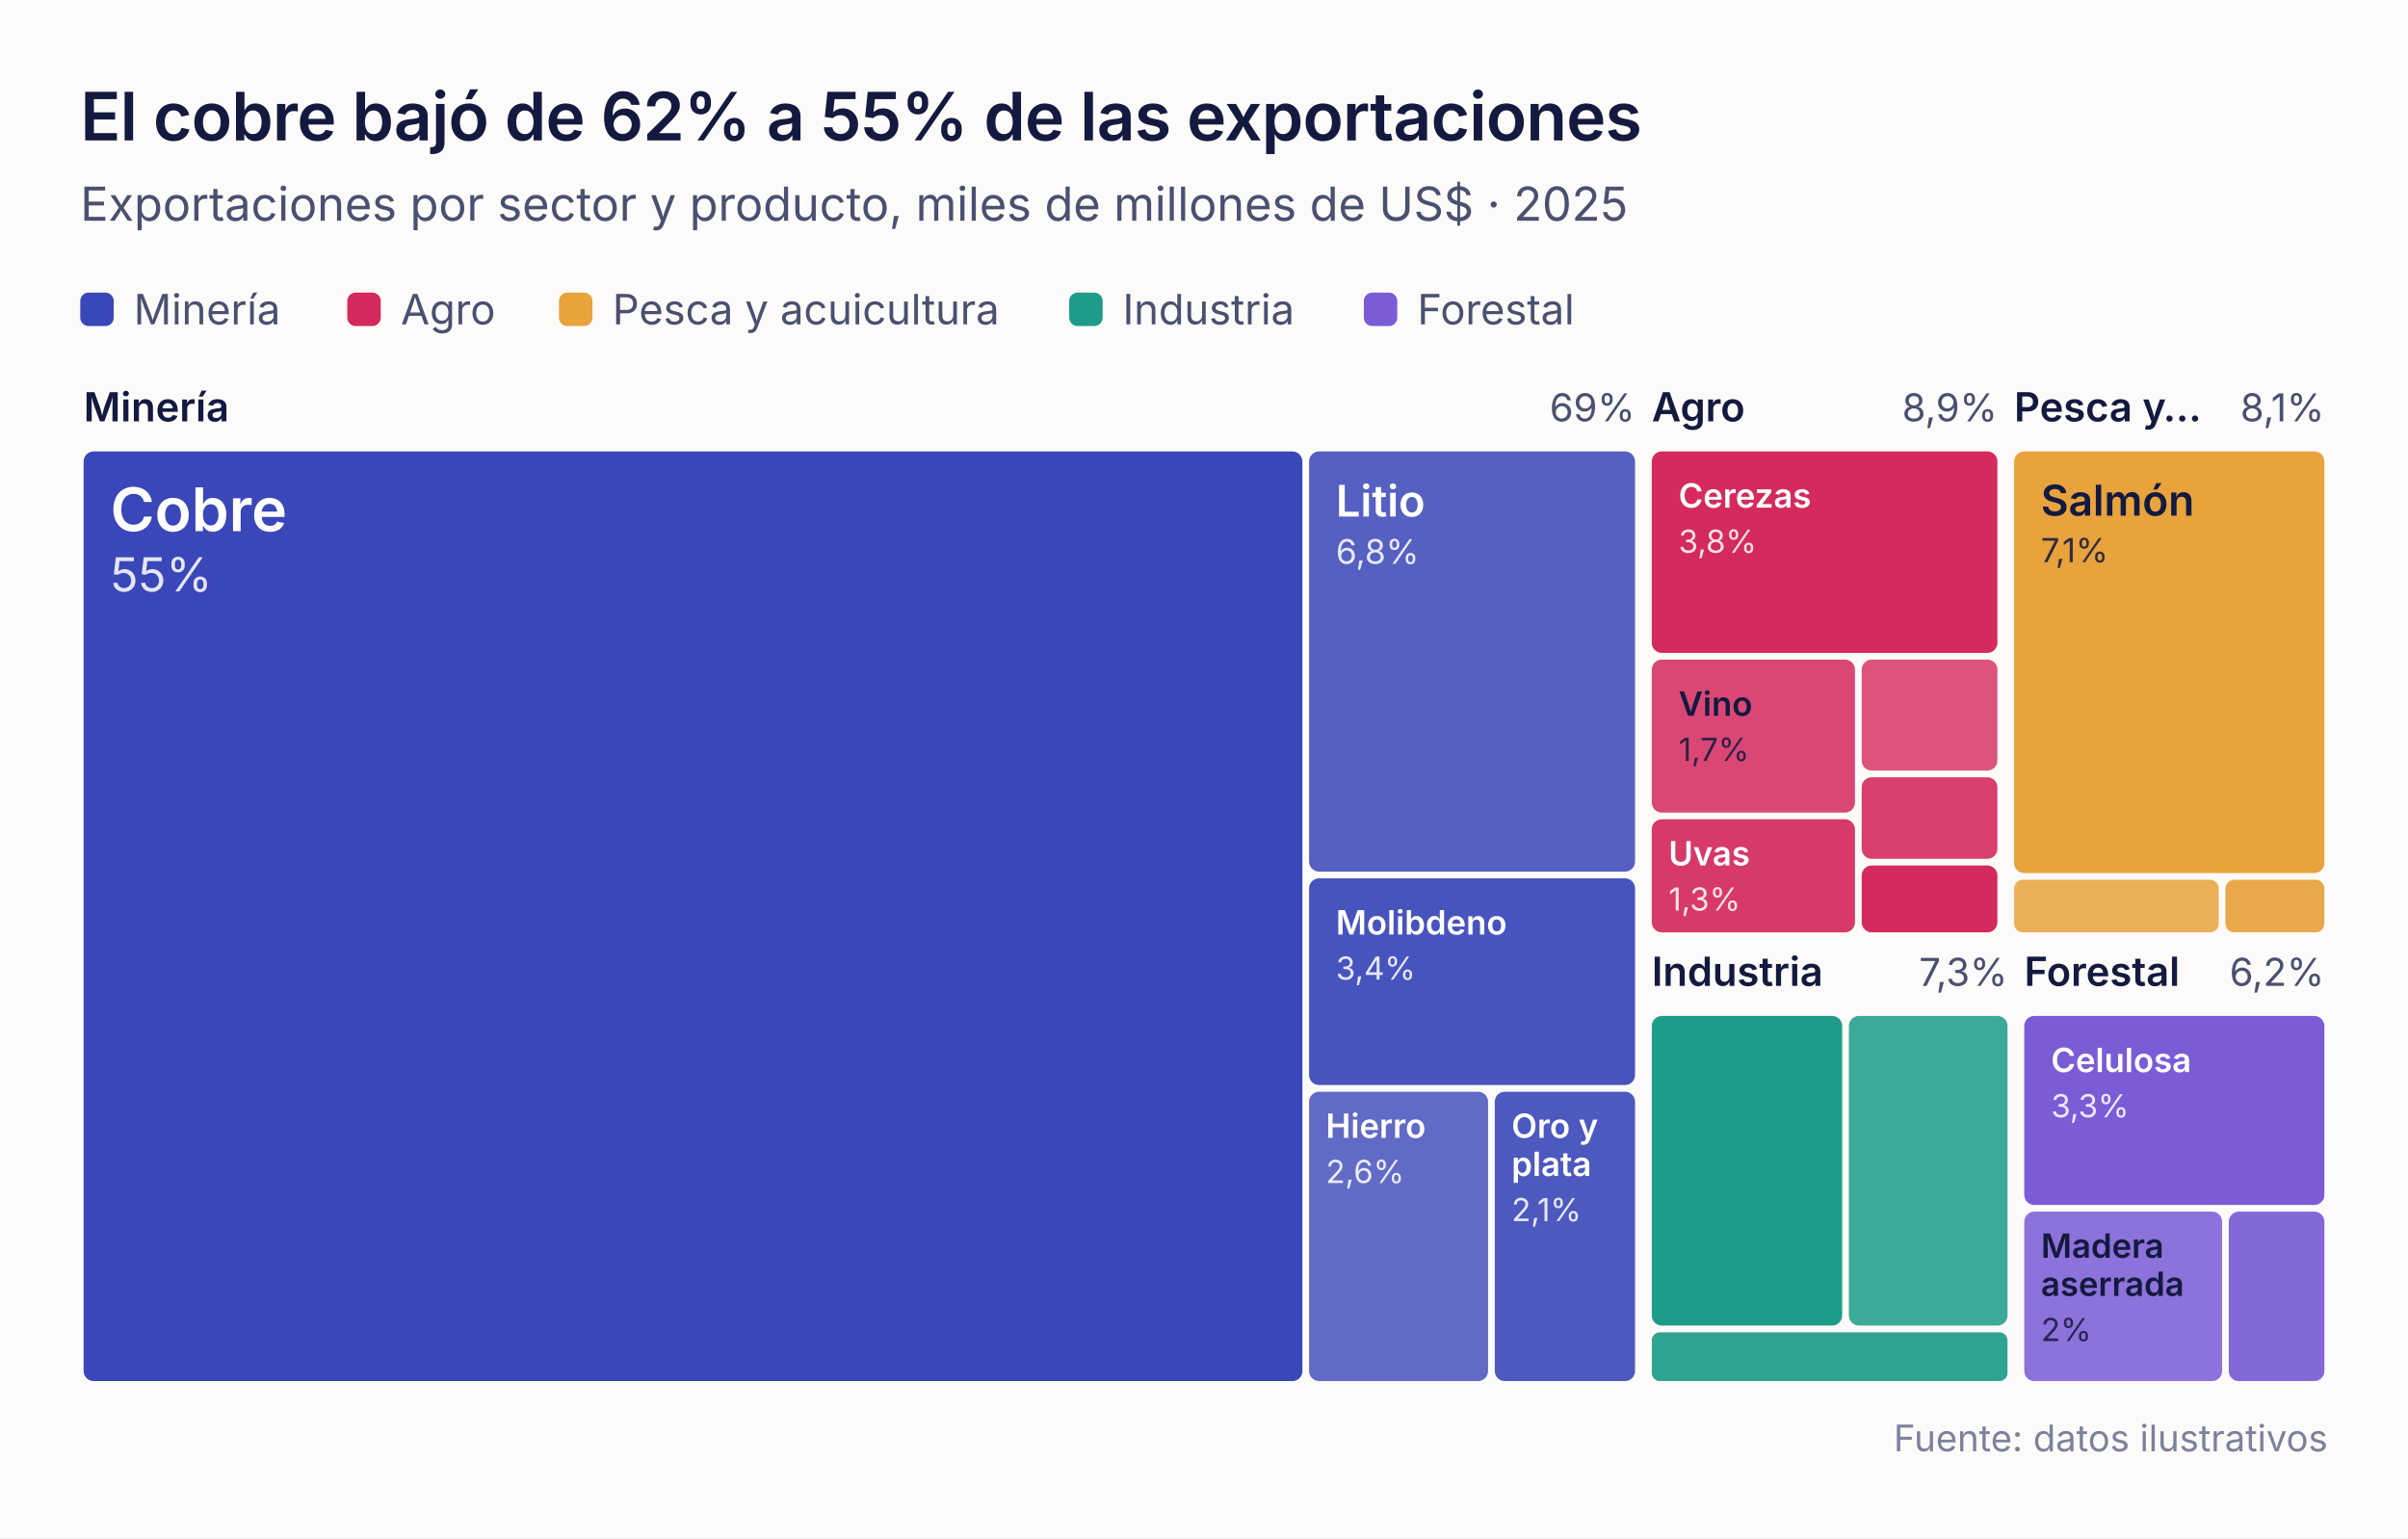
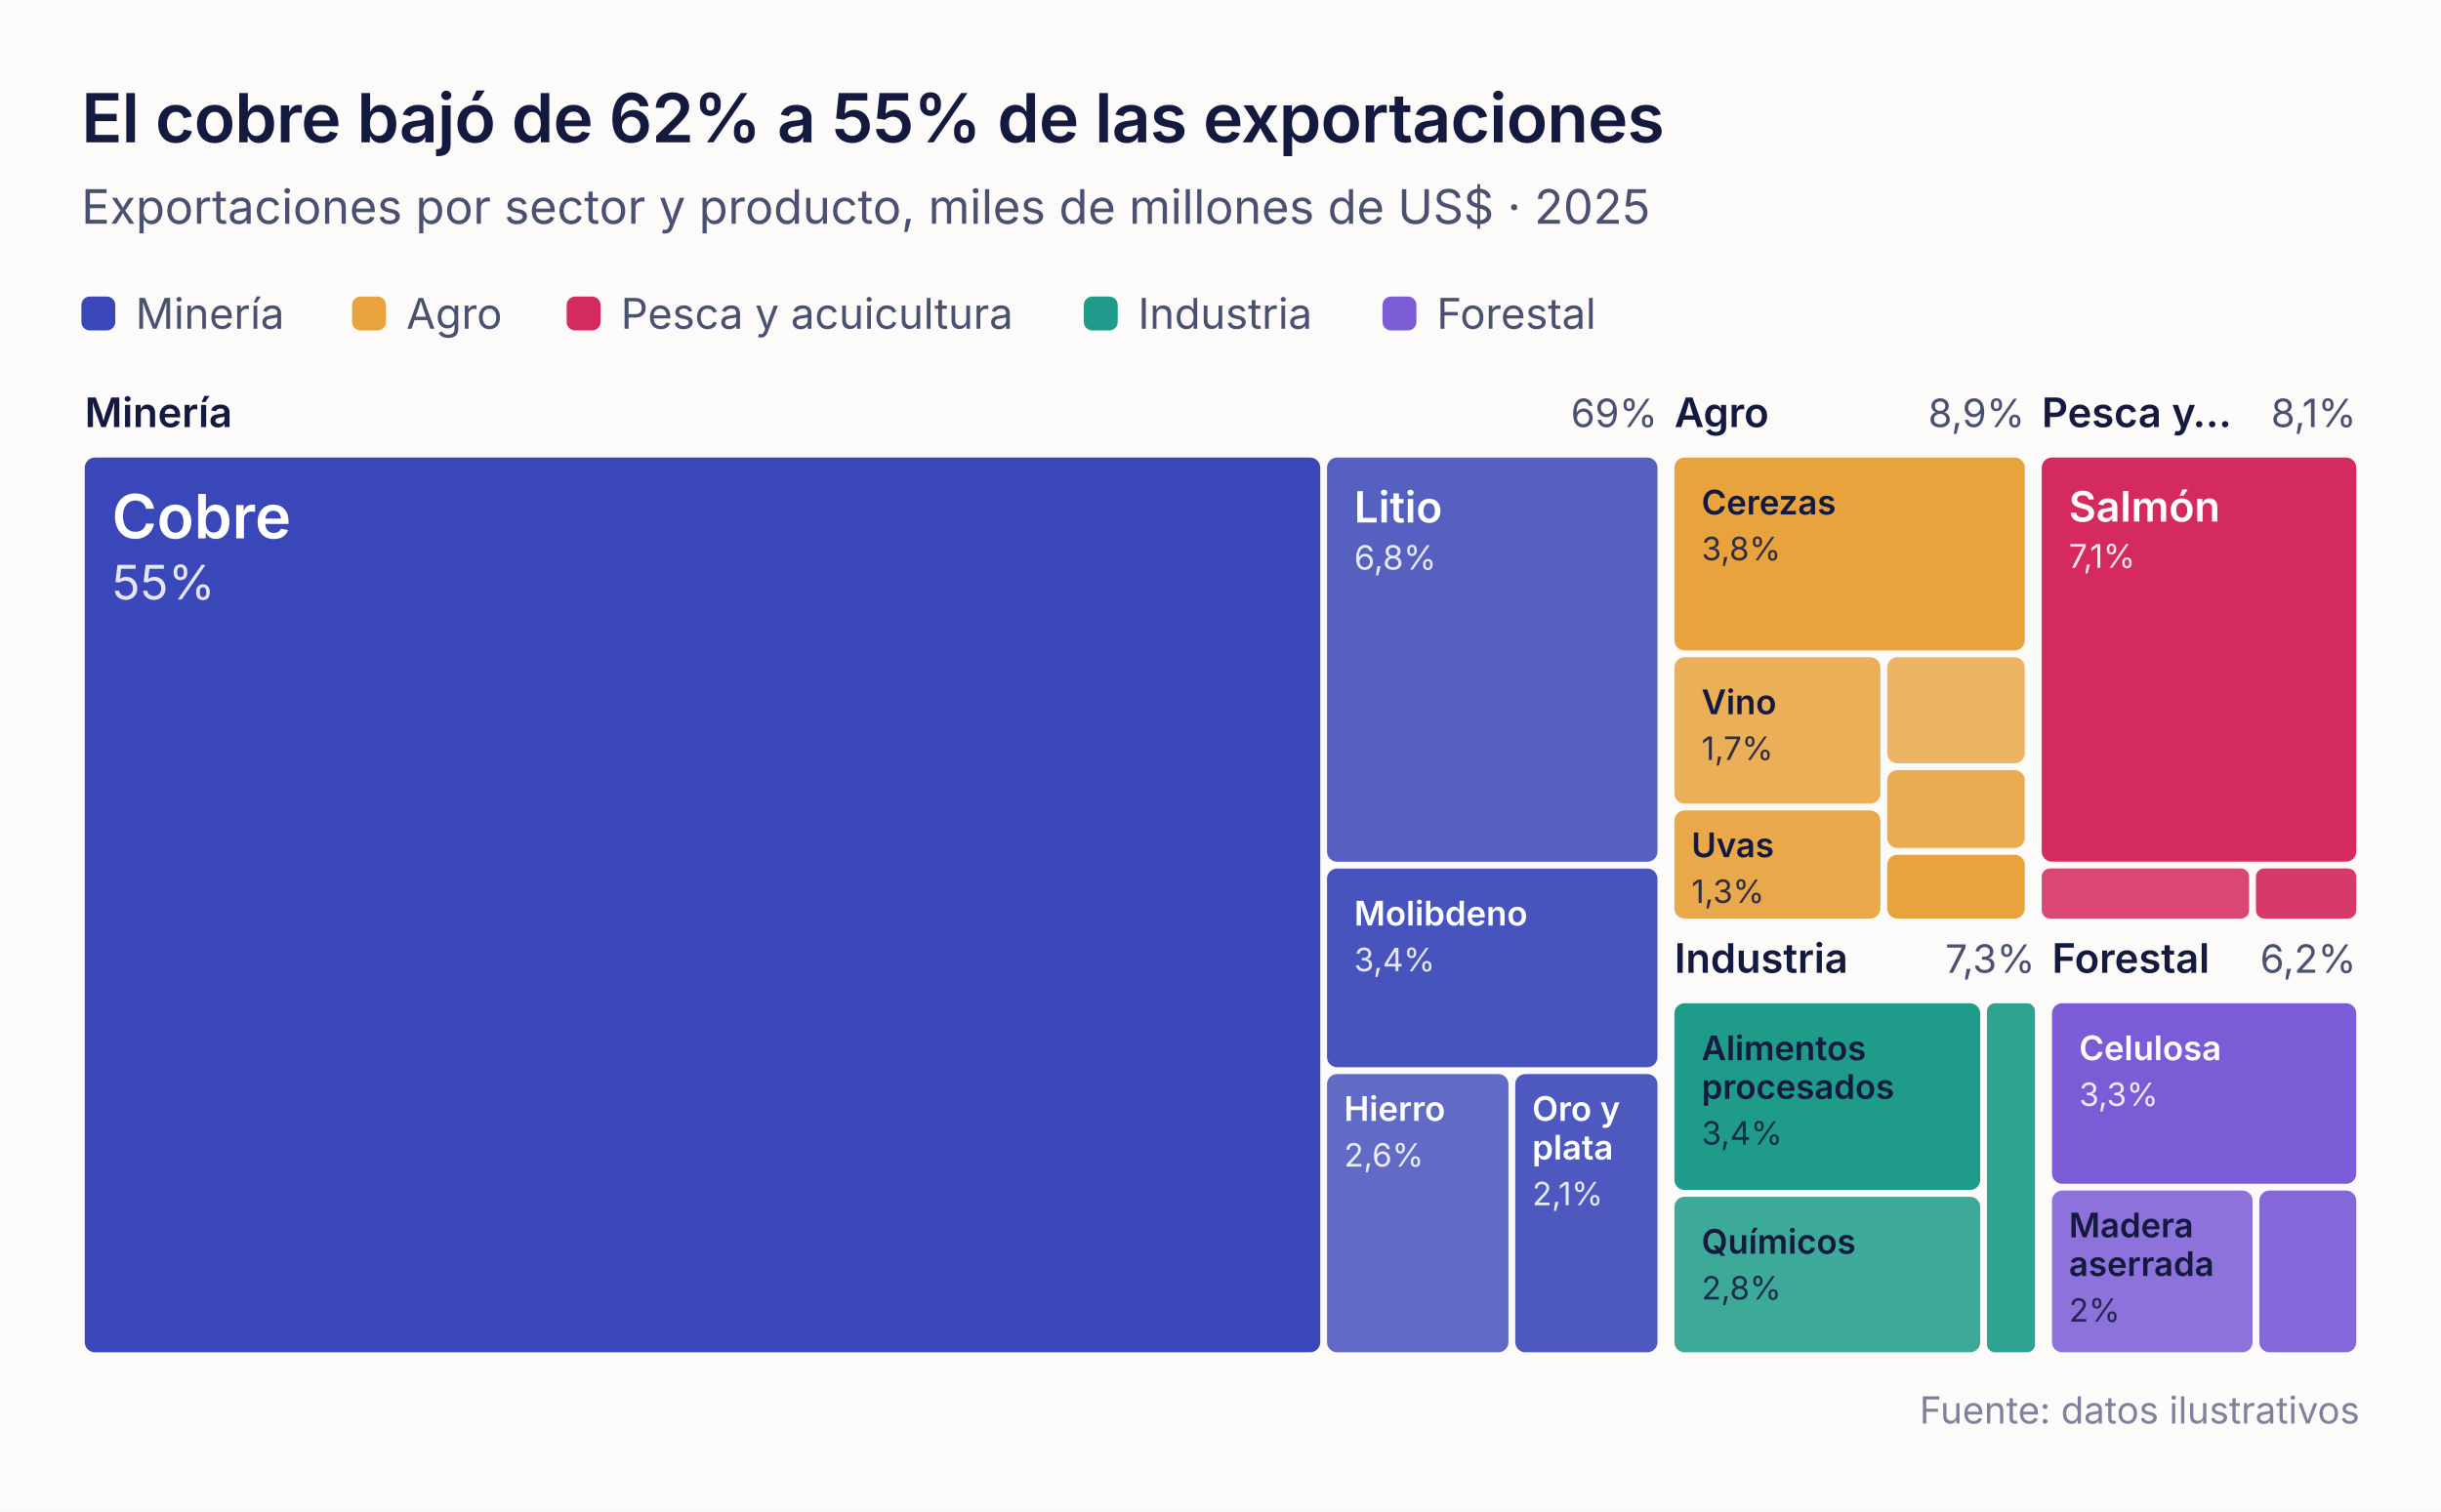
- <svg xmlns="http://www.w3.org/2000/svg" viewBox="0 0 720 460" width="720" height="460" role="img" aria-labelledby="pat5zty6-t pat5zty6-d" font-family="'Mozilla Text', 'Inter', system-ui, -apple-system, 'Segoe UI', Roboto, sans-serif" class="pa-chart" data-pa-type="treemap" data-pa-mode="light" style="max-width:100%;height:auto;font-variant-numeric:lining-nums">
+ <svg xmlns="http://www.w3.org/2000/svg" viewBox="0 0 720 446" width="720" height="446" role="img" aria-labelledby="pat5zty6-t pat5zty6-d" font-family="'Mozilla Text', 'Inter', system-ui, -apple-system, 'Segoe UI', Roboto, sans-serif" class="pa-chart" data-pa-type="treemap" data-pa-mode="light" style="max-width:100%;height:auto;font-variant-numeric:lining-nums">
  <style>.pa-m{transition:opacity .15s ease}.pa-focus .pa-m{opacity:.28}.pa-focus .pa-m.pa-on{opacity:1}</style>
-   <rect width="720" height="460" fill="#FCFBF9" />
+   <rect width="720" height="446" fill="#FCFBF9" />
  <g class="pa-header">
    <text x="24" y="42" fill="#141A3F" font-size="20" font-weight="600" letter-spacing="-0.01em">El cobre bajó de 62% a 55% de las exportaciones</text>
    <text x="24" y="66" fill="#4A5070" font-size="14">Exportaciones por sector y producto, miles de millones de US$ · 2025</text>
    <g class="pa-legend">
      <rect x="24" y="87.5" width="10" height="10" rx="2.5" fill="#3A47B8" />
      <text x="40" y="97" fill="#4A5070" font-size="12.5">Minería</text>
-       <rect x="103.84" y="87.5" width="10" height="10" rx="2.5" fill="#D42A5E" />
+       <rect x="103.84" y="87.5" width="10" height="10" rx="2.5" fill="#E8A33D" />
      <text x="119.84" y="97" fill="#4A5070" font-size="12.5">Agro</text>
-       <rect x="167.14" y="87.5" width="10" height="10" rx="2.5" fill="#E8A33D" />
+       <rect x="167.14" y="87.5" width="10" height="10" rx="2.5" fill="#D42A5E" />
      <text x="183.14" y="97" fill="#4A5070" font-size="12.5">Pesca y acuicultura</text>
      <rect x="319.69" y="87.5" width="10" height="10" rx="2.5" fill="#1E9C89" />
      <text x="335.69" y="97" fill="#4A5070" font-size="12.5">Industria</text>
      <rect x="407.79" y="87.5" width="10" height="10" rx="2.5" fill="#7B5CD6" />
      <text x="423.79" y="97" fill="#4A5070" font-size="12.5">Forestal</text>
    </g>
  </g>
  <g class="pa-body">
    <g class="pa-group" data-tip="Minería 63,7 · 69% del total" data-drill="[&quot;Minería&quot;]" style="cursor:pointer">
      <rect x="24" y="114" width="465.89" height="20" fill="transparent" />
      <text x="25" y="126" fill="#141A3F" font-size="12" font-weight="600">Minería</text>
      <text x="488.89" y="126" fill="#4A5070" font-size="11.5" text-anchor="end">69%</text>
      <g class="pa-m" data-tip="Minería › Cobre 50,1 · 55% del total 79% de Minería">
-         <rect x="25" y="135" width="364.42" height="278" rx="3" fill="#3A47B8" />
+         <rect x="25" y="135" width="364.42" height="264" rx="3" fill="#3A47B8" />
        <text x="33" y="158.84" fill="#FFFFFF" font-size="18" font-weight="600">Cobre</text>
        <text x="33" y="176.88" fill="#FFFFFF" font-size="14.04" opacity="0.86">55%</text>
      </g>
      <g class="pa-m" data-tip="Minería › Litio 6,2 · 6,8% del total 9,7% de Minería">
-         <rect x="391.42" y="135" width="97.47" height="125.65" rx="3" fill="#5560C1" />
-         <text x="399.42" y="154.46" fill="#FFFFFF" font-size="13.02" font-weight="600">Litio</text>
-         <text x="399.42" y="168.61" fill="#FFFFFF" font-size="10.16" opacity="0.86">6,8%</text>
+         <rect x="391.42" y="135" width="97.47" height="119.26" rx="3" fill="#5560C1" />
+         <text x="399.42" y="154.16" fill="#FFFFFF" font-size="12.68" font-weight="600">Litio</text>
+         <text x="399.42" y="168.06" fill="#FFFFFF" font-size="9.89" opacity="0.86">6,8%</text>
      </g>
      <g class="pa-m" data-tip="Minería › Molibdeno 3,1 · 3,4% del total 4,9% de Minería">
-         <rect x="391.42" y="262.65" width="97.47" height="61.82" rx="3" fill="#4854BD" />
-         <text x="399.42" y="279.45" fill="#FFFFFF" font-size="10" font-weight="600">Molibdeno</text>
-         <text x="399.42" y="292.95" fill="#FFFFFF" font-size="9.5" opacity="0.86">3,4%</text>
+         <rect x="391.42" y="256.26" width="97.47" height="58.63" rx="3" fill="#4854BD" />
+         <text x="399.42" y="273.06" fill="#FFFFFF" font-size="10" font-weight="600">Molibdeno</text>
+         <text x="399.42" y="286.56" fill="#FFFFFF" font-size="9.5" opacity="0.86">3,4%</text>
      </g>
      <g class="pa-m" data-tip="Minería › Hierro 2,4 · 2,6% del total 3,8% de Minería">
-         <rect x="391.42" y="326.47" width="53.52" height="86.53" rx="3" fill="#616BC5" />
-         <text x="396.42" y="340.27" fill="#FFFFFF" font-size="10" font-weight="600">Hierro</text>
-         <text x="396.42" y="353.77" fill="#FFFFFF" font-size="9.5" opacity="0.86">2,6%</text>
+         <rect x="391.42" y="316.9" width="53.52" height="82.1" rx="3" fill="#616BC5" />
+         <text x="396.42" y="330.7" fill="#FFFFFF" font-size="10" font-weight="600">Hierro</text>
+         <text x="396.42" y="344.2" fill="#FFFFFF" font-size="9.5" opacity="0.86">2,6%</text>
      </g>
      <g class="pa-m" data-tip="Minería › Oro y plata 1,9 · 2,1% del total 3% de Minería">
-         <rect x="446.94" y="326.47" width="41.95" height="86.53" rx="3" fill="#4D59BF" />
-         <text x="451.94" y="340.27" fill="#FFFFFF" font-size="10" font-weight="600">Oro y</text>
-         <text x="451.94" y="351.67" fill="#FFFFFF" font-size="10" font-weight="600">plata</text>
-         <text x="451.94" y="365.17" fill="#FFFFFF" font-size="9.5" opacity="0.86">2,1%</text>
+         <rect x="446.94" y="316.9" width="41.95" height="82.1" rx="3" fill="#4D59BF" />
+         <text x="451.94" y="330.7" fill="#FFFFFF" font-size="10" font-weight="600">Oro y</text>
+         <text x="451.94" y="342.1" fill="#FFFFFF" font-size="10" font-weight="600">plata</text>
+         <text x="451.94" y="355.6" fill="#FFFFFF" font-size="9.5" opacity="0.86">2,1%</text>
      </g>
    </g>
    <g class="pa-group" data-tip="Agro 8,2 · 8,9% del total" data-drill="[&quot;Agro&quot;]" style="cursor:pointer">
      <rect x="492.89" y="114" width="105.34" height="20" fill="transparent" />
      <text x="493.89" y="126" fill="#141A3F" font-size="12" font-weight="600">Agro</text>
      <text x="597.23" y="126" fill="#4A5070" font-size="11.5" text-anchor="end">8,9%</text>
      <g class="pa-m" data-tip="Agro › Cerezas 3,5 · 3,8% del total 43% de Agro">
-         <rect x="493.89" y="135" width="103.34" height="60.24" rx="3" fill="#D42A5E" />
-         <text x="501.89" y="151.8" fill="#FFFFFF" font-size="10" font-weight="600">Cerezas</text>
-         <text x="501.89" y="165.3" fill="#FFFFFF" font-size="9.5" opacity="0.86">3,8%</text>
+         <rect x="493.89" y="135" width="103.34" height="56.91" rx="3" fill="#E8A33D" />
+         <text x="501.89" y="151.8" fill="#141A3F" font-size="10" font-weight="600">Cerezas</text>
+         <text x="501.89" y="165.3" fill="#141A3F" font-size="9.5" opacity="0.86">3,8%</text>
      </g>
      <g class="pa-m" data-tip="Agro › Vino 1,6 · 1,7% del total 20% de Agro">
-         <rect x="493.89" y="197.24" width="60.75" height="45.76" rx="3" fill="#DA4774" />
-         <text x="501.89" y="214.04" fill="#141A3F" font-size="10" font-weight="600">Vino</text>
-         <text x="501.89" y="227.54" fill="#141A3F" font-size="9.5" opacity="0.86">1,7%</text>
+         <rect x="493.89" y="193.91" width="60.75" height="43.2" rx="3" fill="#EBAF57" />
+         <text x="501.89" y="210.71" fill="#141A3F" font-size="10" font-weight="600">Vino</text>
+         <text x="501.89" y="224.21" fill="#141A3F" font-size="9.5" opacity="0.86">1,7%</text>
      </g>
      <g class="pa-m" data-tip="Agro › Uvas 1,2 · 1,3% del total 15% de Agro">
-         <rect x="493.89" y="245" width="60.75" height="33.82" rx="3" fill="#D73969" />
-         <text x="498.89" y="258.8" fill="#FFFFFF" font-size="10" font-weight="600">Uvas</text>
-         <text x="498.89" y="272.3" fill="#FFFFFF" font-size="9.5" opacity="0.86">1,3%</text>
+         <rect x="493.89" y="239.11" width="60.75" height="31.9" rx="3" fill="#E9A94A" />
+         <text x="498.89" y="252.91" fill="#141A3F" font-size="10" font-weight="600">Uvas</text>
+         <text x="498.89" y="266.41" fill="#141A3F" font-size="9.5" opacity="0.86">1,3%</text>
      </g>
      <g class="pa-m" data-tip="Agro › Arándanos 0,8 · 0,9% del total 9,8% de Agro">
-         <rect x="556.65" y="197.24" width="40.58" height="33.19" rx="3" fill="#DC547D" />
+         <rect x="556.65" y="193.91" width="40.58" height="31.31" rx="3" fill="#ECB563" />
      </g>
      <g class="pa-m" data-tip="Agro › Manzanas 0,6 · 0,7% del total 7,3% de Agro">
-         <rect x="556.65" y="232.43" width="40.58" height="24.39" rx="3" fill="#D83F6E" />
+         <rect x="556.65" y="227.22" width="40.58" height="22.98" rx="3" fill="#EAAC50" />
      </g>
      <g class="pa-m" data-tip="Agro › Nueces 0,5 · 0,5% del total 6,1% de Agro">
-         <rect x="556.65" y="258.82" width="40.58" height="19.99" rx="3" fill="#D42A5E" />
+         <rect x="556.65" y="252.2" width="40.58" height="18.82" rx="3" fill="#E8A33D" />
      </g>
    </g>
    <g class="pa-group" data-tip="Pesca y acuicultura 7,4 · 8,1% del total" data-drill="[&quot;Pesca y acuicultura&quot;]" style="cursor:pointer">
      <rect x="601.23" y="114" width="94.77" height="20" fill="transparent" />
      <text x="602.23" y="126" fill="#141A3F" font-size="12" font-weight="600">Pesca y…</text>
      <text x="695" y="126" fill="#4A5070" font-size="11.5" text-anchor="end">8,1%</text>
      <g class="pa-m" data-tip="Pesca y acuicultura › Salmón 6,5 · 7,1% del total 88% de Pesca y acuicultura">
-         <rect x="602.23" y="135" width="92.77" height="126.08" rx="3" fill="#E8A33D" />
-         <text x="610.23" y="154.2" fill="#141A3F" font-size="12.72" font-weight="600">Salmón</text>
-         <text x="610.23" y="168.12" fill="#141A3F" font-size="9.92" opacity="0.86">7,1%</text>
+         <rect x="602.23" y="135" width="92.77" height="119.23" rx="3" fill="#D42A5E" />
+         <text x="610.23" y="153.89" fill="#FFFFFF" font-size="12.37" font-weight="600">Salmón</text>
+         <text x="610.23" y="167.54" fill="#FFFFFF" font-size="9.65" opacity="0.86">7,1%</text>
      </g>
      <g class="pa-m" data-tip="Pesca y acuicultura › Harina de pescado 0,6 · 0,7% del total 8,1% de Pesca y acuicultura">
-         <rect x="602.23" y="263.08" width="61.18" height="15.73" rx="2.62" fill="#EBAF57" />
+         <rect x="602.23" y="256.23" width="61.18" height="14.79" rx="2.46" fill="#DA4774" />
      </g>
      <g class="pa-m" data-tip="Pesca y acuicultura › Choritos 0,3 · 0,3% del total 4,1% de Pesca y acuicultura">
-         <rect x="665.41" y="263.08" width="29.59" height="15.73" rx="2.62" fill="#E9A94A" />
+         <rect x="665.41" y="256.23" width="29.59" height="14.79" rx="2.46" fill="#D73969" />
      </g>
    </g>
    <g class="pa-group" data-tip="Industria 6,7 · 7,3% del total" data-drill="[&quot;Industria&quot;]" style="cursor:pointer">
-       <rect x="492.89" y="282.81" width="108.36" height="20" fill="transparent" />
-       <text x="493.89" y="294.81" fill="#141A3F" font-size="12" font-weight="600">Industria</text>
-       <text x="600.26" y="294.81" fill="#4A5070" font-size="11.5" text-anchor="end">7,3%</text>
+       <rect x="492.89" y="275.01" width="108.36" height="20" fill="transparent" />
+       <text x="493.89" y="287.01" fill="#141A3F" font-size="12" font-weight="600">Industria</text>
+       <text x="600.26" y="287.01" fill="#4A5070" font-size="11.5" text-anchor="end">7,3%</text>
      <g class="pa-m" data-tip="Industria › Alimentos procesados 3,1 · 3,4% del total 46% de Industria">
-         <rect x="493.89" y="303.81" width="56.93" height="92.59" rx="3" fill="#1E9C89" />
+         <rect x="493.89" y="296.01" width="90.19" height="55.1" rx="3" fill="#1E9C89" />
+         <text x="501.89" y="312.81" fill="#141A3F" font-size="10" font-weight="600">Alimentos</text>
+         <text x="501.89" y="324.21" fill="#141A3F" font-size="10" font-weight="600">procesados</text>
+         <text x="501.89" y="337.71" fill="#141A3F" font-size="9.5" opacity="0.86">3,4%</text>
      </g>
      <g class="pa-m" data-tip="Industria › Químicos 2,6 · 2,8% del total 39% de Industria">
-         <rect x="552.83" y="303.81" width="47.43" height="92.59" rx="3" fill="#3DA999" />
+         <rect x="493.89" y="353.11" width="90.19" height="45.89" rx="3" fill="#3DA999" />
+         <text x="501.89" y="369.91" fill="#141A3F" font-size="10" font-weight="600">Químicos</text>
+         <text x="501.89" y="383.41" fill="#141A3F" font-size="9.5" opacity="0.86">2,8%</text>
      </g>
      <g class="pa-m" data-tip="Industria › Metalmecánica 1 · 1,1% del total 15% de Industria">
-         <rect x="493.89" y="398.41" width="106.36" height="14.59" rx="2.43" fill="#2EA391" />
+         <rect x="586.08" y="296.01" width="14.17" height="102.99" rx="2.36" fill="#2EA391" />
      </g>
    </g>
    <g class="pa-group" data-tip="Forestal 5,7 · 6,2% del total" data-drill="[&quot;Forestal&quot;]" style="cursor:pointer">
-       <rect x="604.26" y="282.81" width="91.74" height="20" fill="transparent" />
-       <text x="605.26" y="294.81" fill="#141A3F" font-size="12" font-weight="600">Forestal</text>
-       <text x="695" y="294.81" fill="#4A5070" font-size="11.5" text-anchor="end">6,2%</text>
+       <rect x="604.26" y="275.01" width="91.74" height="20" fill="transparent" />
+       <text x="605.26" y="287.01" fill="#141A3F" font-size="12" font-weight="600">Forestal</text>
+       <text x="695" y="287.01" fill="#4A5070" font-size="11.5" text-anchor="end">6,2%</text>
      <g class="pa-m" data-tip="Forestal › Celulosa 3 · 3,3% del total 53% de Forestal">
-         <rect x="605.26" y="303.81" width="89.74" height="56.52" rx="3" fill="#7B5CD6" />
-         <text x="613.26" y="320.61" fill="#FFFFFF" font-size="10" font-weight="600">Celulosa</text>
-         <text x="613.26" y="334.11" fill="#FFFFFF" font-size="9.5" opacity="0.86">3,3%</text>
+         <rect x="605.26" y="296.01" width="89.74" height="53.26" rx="3" fill="#7B5CD6" />
+         <text x="613.26" y="312.81" fill="#FFFFFF" font-size="10" font-weight="600">Celulosa</text>
+         <text x="613.26" y="326.31" fill="#FFFFFF" font-size="9.5" opacity="0.86">3,3%</text>
      </g>
      <g class="pa-m" data-tip="Forestal › Madera aserrada 1,8 · 2% del total 32% de Forestal">
-         <rect x="605.26" y="362.33" width="59.16" height="50.67" rx="3" fill="#8D72DB" />
-         <text x="610.26" y="376.13" fill="#141A3F" font-size="10" font-weight="600">Madera</text>
-         <text x="610.26" y="387.53" fill="#141A3F" font-size="10" font-weight="600">aserrada</text>
-         <text x="610.26" y="401.03" fill="#141A3F" font-size="9.5" opacity="0.86">2%</text>
+         <rect x="605.26" y="351.27" width="59.16" height="47.73" rx="3" fill="#8D72DB" />
+         <text x="610.26" y="365.07" fill="#141A3F" font-size="10" font-weight="600">Madera</text>
+         <text x="610.26" y="376.47" fill="#141A3F" font-size="10" font-weight="600">aserrada</text>
+         <text x="610.26" y="389.97" fill="#141A3F" font-size="9.5" opacity="0.86">2%</text>
      </g>
      <g class="pa-m" data-tip="Forestal › Tableros 0,9 · 1% del total 16% de Forestal">
-         <rect x="666.42" y="362.33" width="28.58" height="50.67" rx="3" fill="#8467D8" />
+         <rect x="666.42" y="351.27" width="28.58" height="47.73" rx="3" fill="#8467D8" />
      </g>
    </g>
  </g>
-   <text x="696" y="434" fill="#7C819C" font-size="11" text-anchor="end">Fuente: datos ilustrativos</text>
+   <text x="696" y="420" fill="#7C819C" font-size="11" text-anchor="end">Fuente: datos ilustrativos</text>
</svg>
